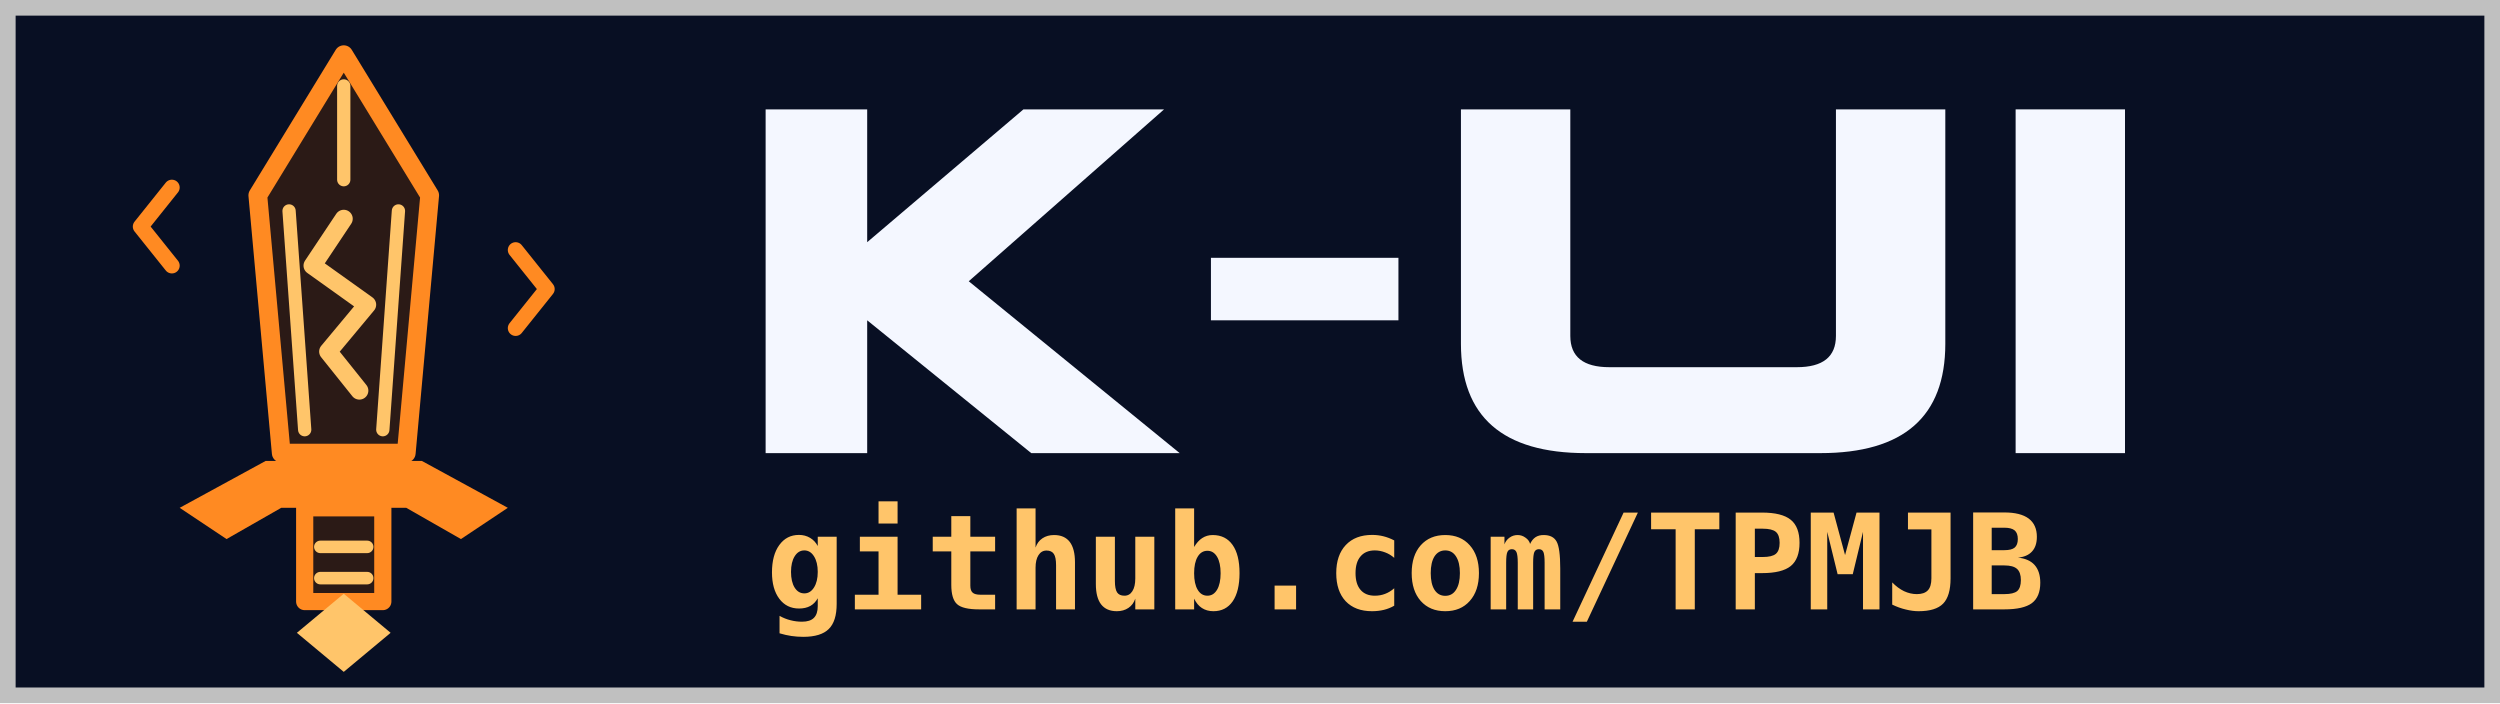
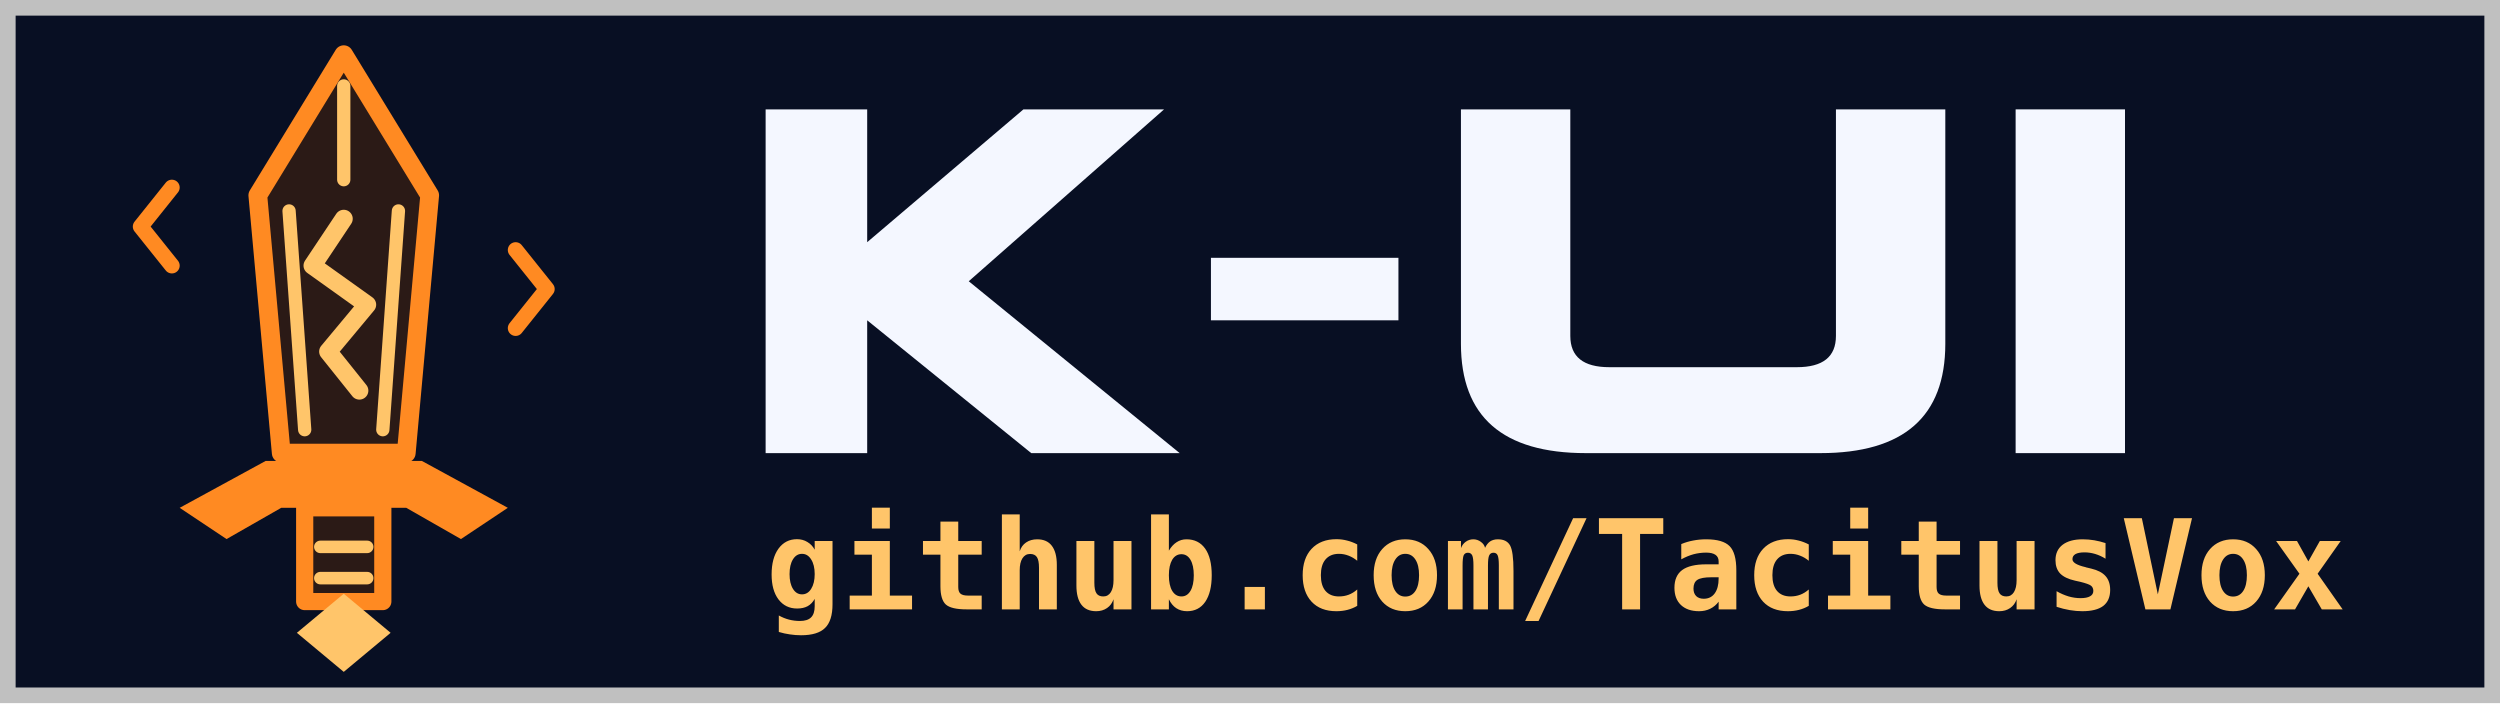
<svg xmlns="http://www.w3.org/2000/svg" width="320" height="90" viewBox="0 0 320 90">
  <rect width="320" height="90" fill="#c0c0c0" />
  <rect x="2" y="2" width="316" height="86" fill="#080f23" />
  <g id="tyrfing-mark" stroke-linejoin="round" stroke-linecap="round">
    <path d="M44 7 L55 25 L52 58 H36 L33 25 Z" fill="#2b1a16" stroke="#ff8a22" stroke-width="2.4" />
    <path d="M44 11 V23 M37 27 L39 55 M51 27 L49 55" fill="none" stroke="#ffc56a" stroke-width="1.7" />
    <path d="M44 28 L40 34 L47 39 L42 45 L46 50" fill="none" stroke="#ffc56a" stroke-width="2.3" />
    <path d="M23 65 L34 59 H54 L65 65 L59 69 L52 65 H36 L29 69 Z" fill="#ff8a22" />
    <path d="M39 65 H49 V77 H39 Z" fill="#2b1a16" stroke="#ff8a22" stroke-width="2.2" />
    <path d="M41 70 H47 M41 74 H47" fill="none" stroke="#ffc56a" stroke-width="1.6" />
    <path d="M44 76 L50 81 L44 86 L38 81 Z" fill="#ffc56a" />
    <path d="M22 24 L18 29 L22 34 M66 32 L70 37 L66 42" fill="none" stroke="#ff8a22" stroke-width="2" />
  </g>
  <g id="kui-wordmark" fill="#f4f7ff">
    <path d="M98 14 H111 V31 L131 14 H149 L124 36 L151 58 H132 L111 41 V58 H98 Z" />
    <path d="M155 33 H179 V41 H155 Z" />
    <path d="M187 14 H201 V43 Q201 47 206 47 H230 Q235 47 235 43 V14 H249 V44 Q249 58 233 58 H203 Q187 58 187 44 Z" />
    <path d="M258 14 H272 V58 H258 Z" />
  </g>
-   <text x="98" y="78" font-family="DejaVu Sans Mono, monospace" font-weight="bold" font-size="17" fill="#ffc56a">github.com/TPMJB</text>
+   <text x="98" y="78" font-family="DejaVu Sans Mono, monospace" font-weight="bold" font-size="16" fill="#ffc56a">github.com/TacitusVox</text>
</svg>
